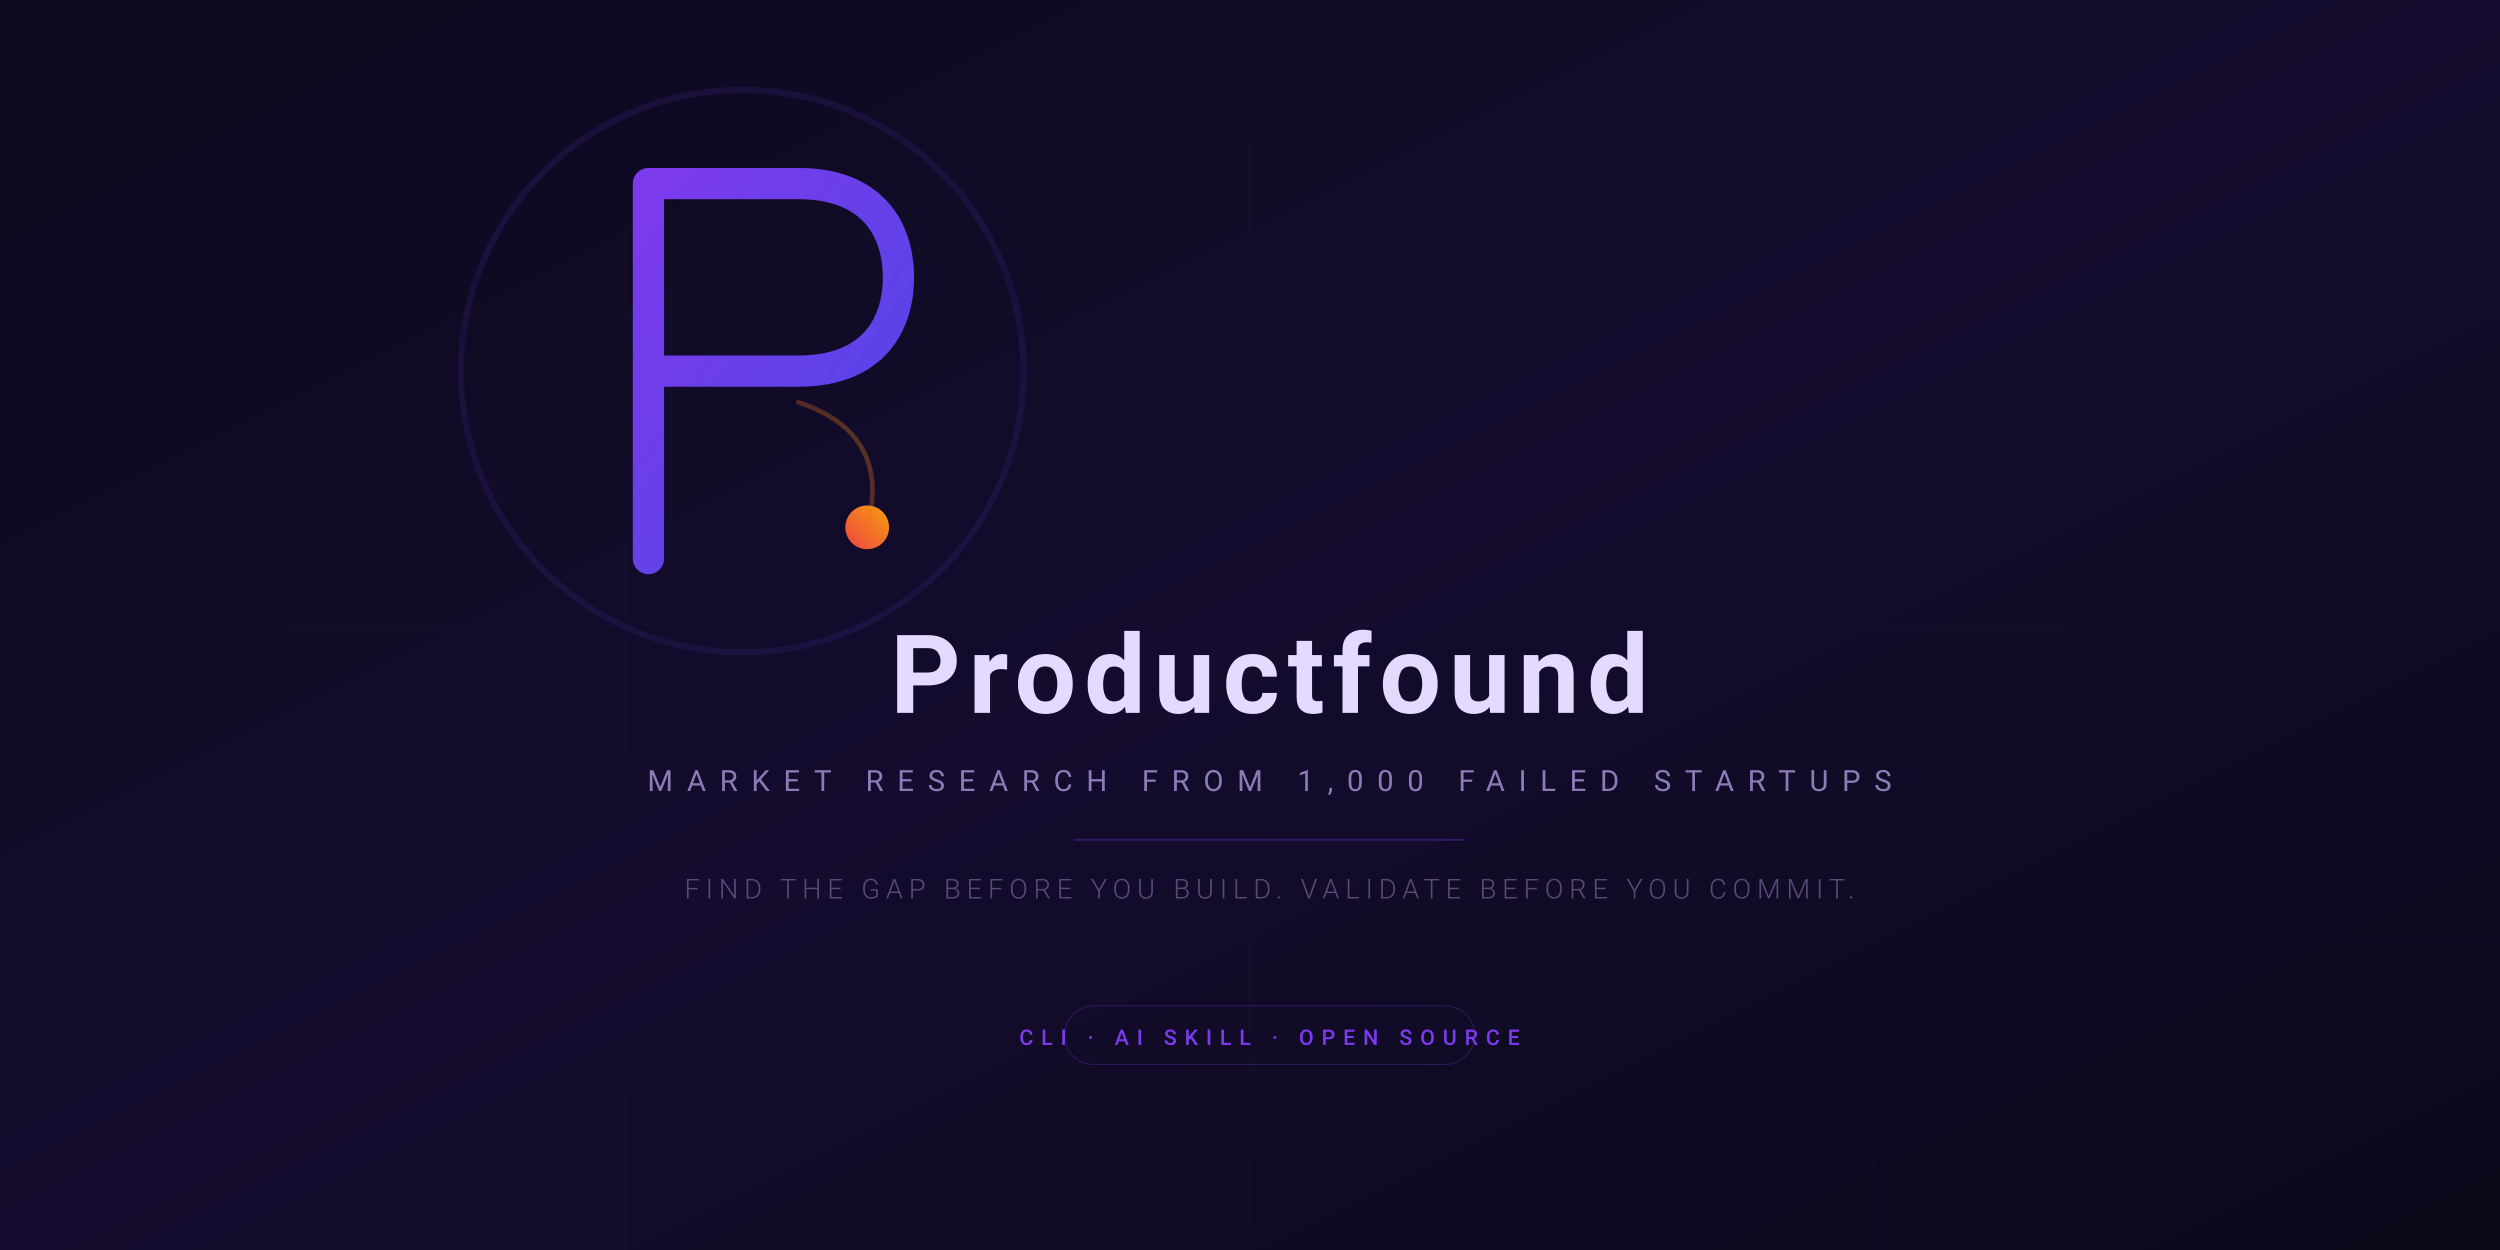
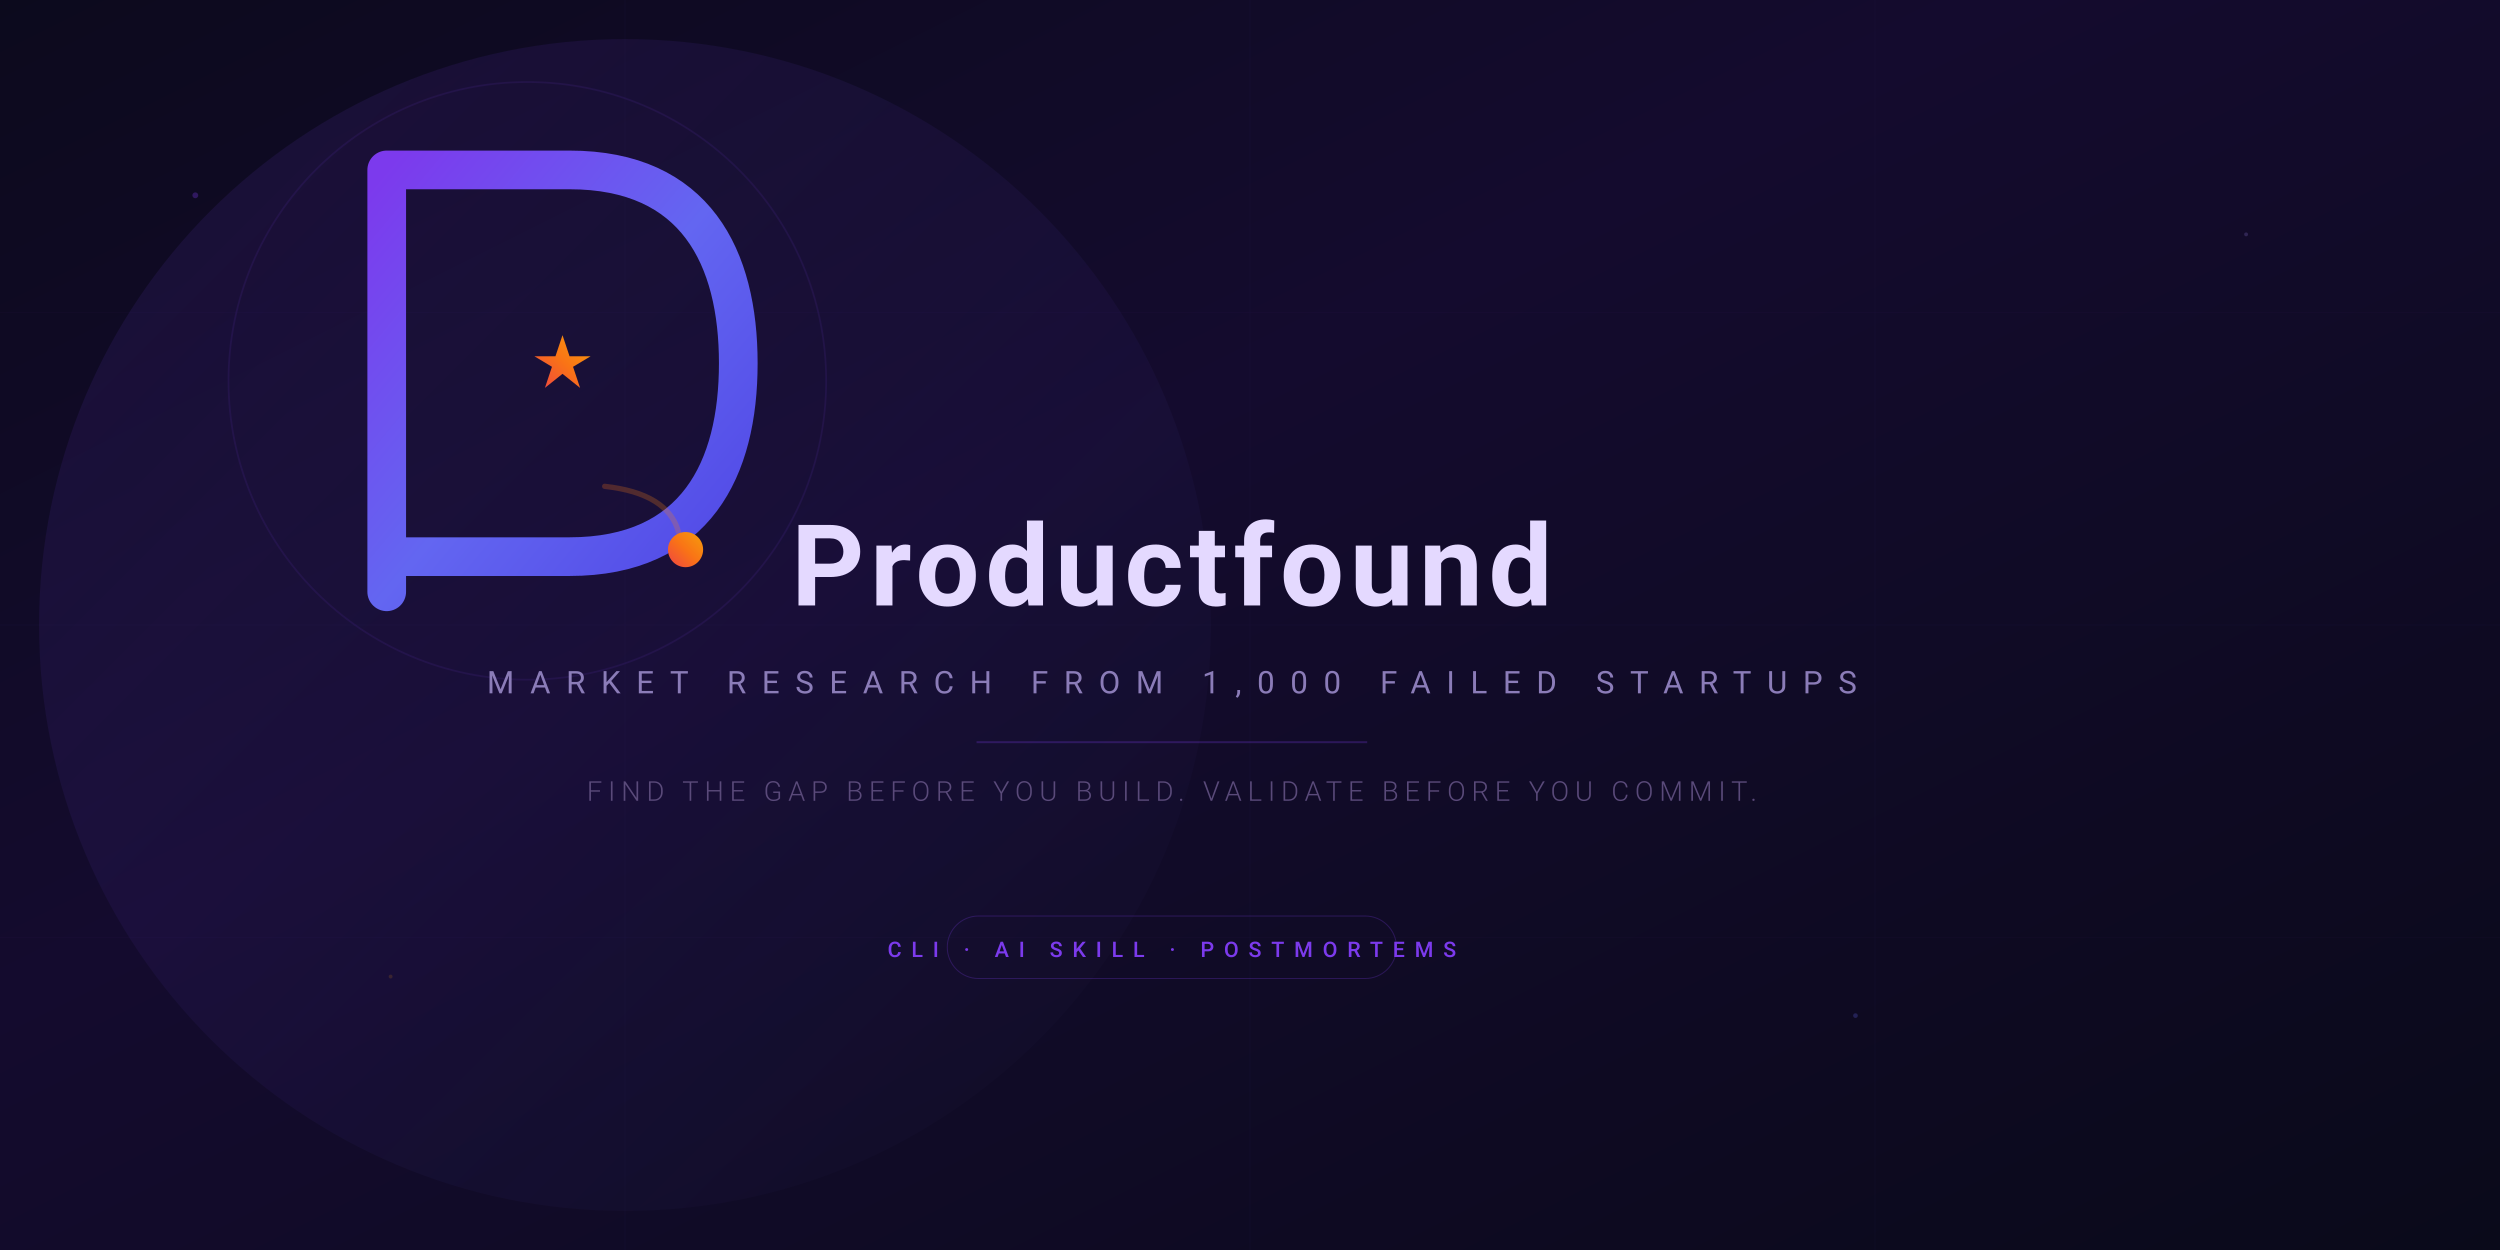
<svg xmlns="http://www.w3.org/2000/svg" viewBox="0 0 1280 640" width="1280" height="640">
  <defs>
    <linearGradient id="bg" x1="0%" y1="0%" x2="100%" y2="100%">
      <stop offset="0%" stop-color="#0c0a1d" />
-       <stop offset="50%" stop-color="#140b2e" />
+       <stop offset="40%" stop-color="#140b2e" />
      <stop offset="100%" stop-color="#0a0a1a" />
    </linearGradient>
    <linearGradient id="g1" x1="0%" y1="0%" x2="100%" y2="100%">
      <stop offset="0%" stop-color="#7c3aed" />
+       <stop offset="50%" stop-color="#6366f1" />
      <stop offset="100%" stop-color="#4f46e5" />
    </linearGradient>
    <linearGradient id="g2" x1="100%" y1="0%" x2="0%" y2="100%">
      <stop offset="0%" stop-color="#f59e0b" />
+       <stop offset="50%" stop-color="#f97316" />
      <stop offset="100%" stop-color="#ef4444" />
+     </linearGradient>
+     <linearGradient id="glow" x1="0%" y1="0%" x2="100%" y2="100%">
+       <stop offset="0%" stop-color="#7c3aed" stop-opacity="0.12" />
+       <stop offset="100%" stop-color="#6366f1" stop-opacity="0" />
    </linearGradient>
  </defs>
  <rect width="1280" height="640" fill="url(#bg)" />
-   <g stroke="#7c3aed" stroke-width="0.3" opacity="0.05">
+   <circle cx="320" cy="320" r="300" fill="url(#glow)" />
+   <g stroke="#7c3aed" stroke-width="0.3" opacity="0.04">
    <line x1="0" y1="160" x2="1280" y2="160" />
    <line x1="0" y1="320" x2="1280" y2="320" />
    <line x1="0" y1="480" x2="1280" y2="480" />
    <line x1="320" y1="0" x2="320" y2="640" />
    <line x1="640" y1="0" x2="640" y2="640" />
    <line x1="960" y1="0" x2="960" y2="640" />
  </g>
-   <g transform="translate(380 190) scale(1.6)">
-     <circle cx="0" cy="0" r="90" stroke="url(#g1)" stroke-width="2" opacity="0.12" fill="none" />
-     <path d="M-30 -60 L-30 60 M-30 -60 L18 -60 C42 -60 50 -45 50 -30 C50 -15 42 0 18 0 L-30 0" stroke="url(#g1)" stroke-width="10" stroke-linecap="round" stroke-linejoin="round" fill="none" />
-     <circle cx="40" cy="50" r="7" fill="url(#g2)" />
-     <path d="M18 10 Q48 20 40 50" stroke="url(#g2)" stroke-width="1.5" stroke-linecap="round" fill="none" opacity="0.3" />
+   <g transform="translate(270 195) scale(1.8)">
+     <circle cx="0" cy="0" r="85" stroke="#7c3aed" stroke-width="0.5" opacity="0.1" fill="none" />
+     <path d="M-40 -60 L-40 60 M-40 -60 L12 -60 C48 -60 60 -35 60 -5 C60 25 48 50 12 50 L-40 50" stroke="url(#g1)" stroke-width="11" stroke-linecap="round" stroke-linejoin="round" fill="none" />
+     <g transform="translate(10 -5)">
+       <path d="M0 -8 L2 -2 L8 -2 L3 1 L5 7 L0 3 L-5 7 L-3 1 L-8 -2 L-2 -2 Z" fill="url(#g2)" />
+     </g>
+     <circle cx="45" cy="48" r="5" fill="url(#g2)" />
+     <path d="M22 30 Q40 32 43 43" stroke="url(#g2)" stroke-width="1.5" stroke-linecap="round" fill="none" opacity="0.25" />
  </g>
-   <text x="650" y="365" text-anchor="middle" font-family="-apple-system, BlinkMacSystemFont, 'Segoe UI', Roboto, sans-serif" font-size="56" font-weight="700" fill="#e4d9ff" letter-spacing="4">
+   <text x="600" y="310" text-anchor="middle" font-family="-apple-system, BlinkMacSystemFont, 'Segoe UI', Roboto, sans-serif" font-size="58" font-weight="700" fill="#e4d9ff" letter-spacing="3">
    Productfound
  </text>
-   <text x="650" y="405" text-anchor="middle" font-family="-apple-system, BlinkMacSystemFont, 'Segoe UI', Roboto, sans-serif" font-size="15" fill="#8b7cb8" letter-spacing="7" font-weight="400">
+   <text x="600" y="355" text-anchor="middle" font-family="-apple-system, BlinkMacSystemFont, 'Segoe UI', Roboto, sans-serif" font-size="16" fill="#8b7cb8" letter-spacing="8" font-weight="400">
    MARKET RESEARCH FROM 1,000 FAILED STARTUPS
  </text>
-   <line x1="550" y1="430" x2="750" y2="430" stroke="#7c3aed" stroke-width="1" opacity="0.3" />
-   <text x="650" y="460" text-anchor="middle" font-family="-apple-system, BlinkMacSystemFont, 'Segoe UI', Roboto, sans-serif" font-size="14" fill="#5a4a7a" letter-spacing="3" font-weight="300">
+   <line x1="500" y1="380" x2="700" y2="380" stroke="#7c3aed" stroke-width="1" opacity="0.25" />
+   <text x="600" y="410" text-anchor="middle" font-family="-apple-system, BlinkMacSystemFont, 'Segoe UI', Roboto, sans-serif" font-size="14" fill="#5a4a7a" letter-spacing="3" font-weight="300">
    FIND THE GAP BEFORE YOU BUILD. VALIDATE BEFORE YOU COMMIT.
  </text>
-   <g transform="translate(650 530)">
-     <rect x="-105" y="-15" width="210" height="30" rx="15" fill="none" stroke="#7c3aed" stroke-width="0.5" opacity="0.3" />
-     <text x="0" y="5" text-anchor="middle" font-family="-apple-system, BlinkMacSystemFont, 'Segoe UI', Roboto, sans-serif" font-size="11" fill="#7c3aed" letter-spacing="4" font-weight="500">
-       CLI · AI SKILL · OPEN SOURCE
+   <g transform="translate(600 485)">
+     <rect x="-115" y="-16" width="230" height="32" rx="16" fill="none" stroke="#7c3aed" stroke-width="0.5" opacity="0.25" />
+     <text x="0" y="5" text-anchor="middle" font-family="-apple-system, BlinkMacSystemFont, 'Segoe UI', Roboto, sans-serif" font-size="11" fill="#7c3aed" letter-spacing="5" font-weight="500">
+       CLI · AI SKILL · POSTMORTEMS
    </text>
  </g>
+   <circle cx="100" cy="100" r="1.5" fill="#7c3aed" opacity="0.3" />
+   <circle cx="1150" cy="120" r="1" fill="#a78bfa" opacity="0.2" />
+   <circle cx="950" cy="520" r="1.2" fill="#6366f1" opacity="0.25" />
+   <circle cx="200" cy="500" r="1" fill="#f59e0b" opacity="0.15" />
</svg>
